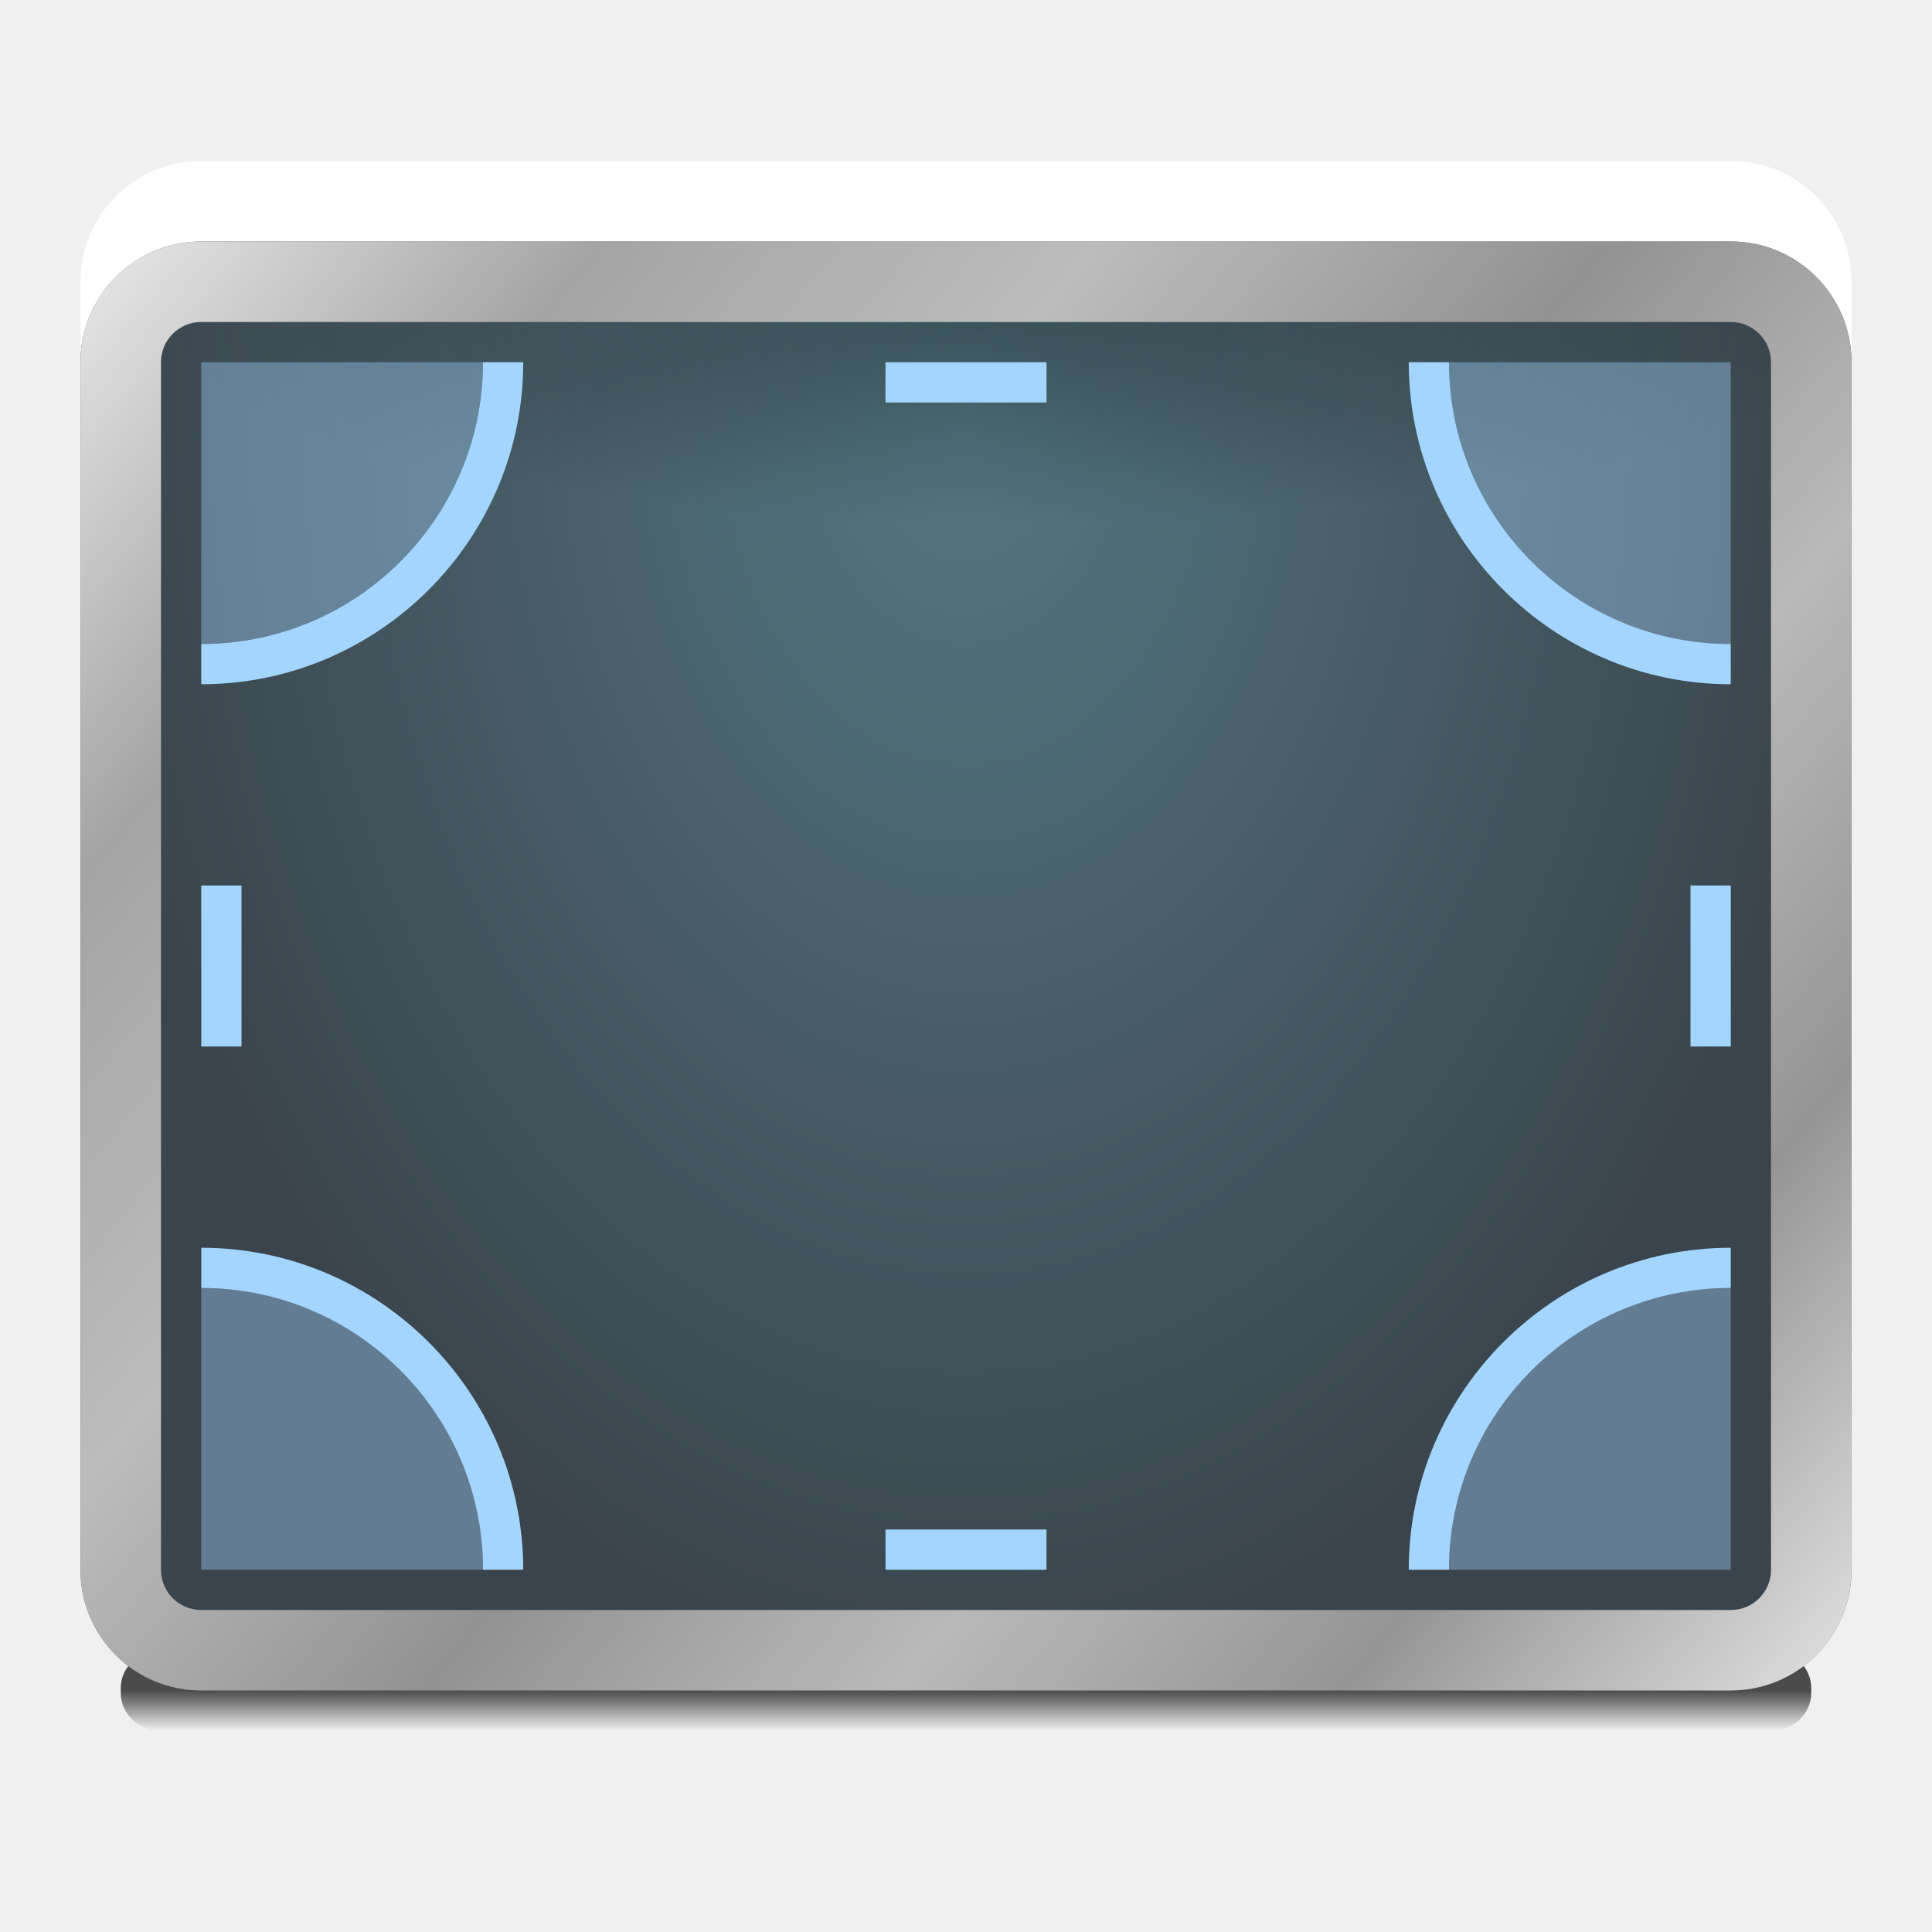
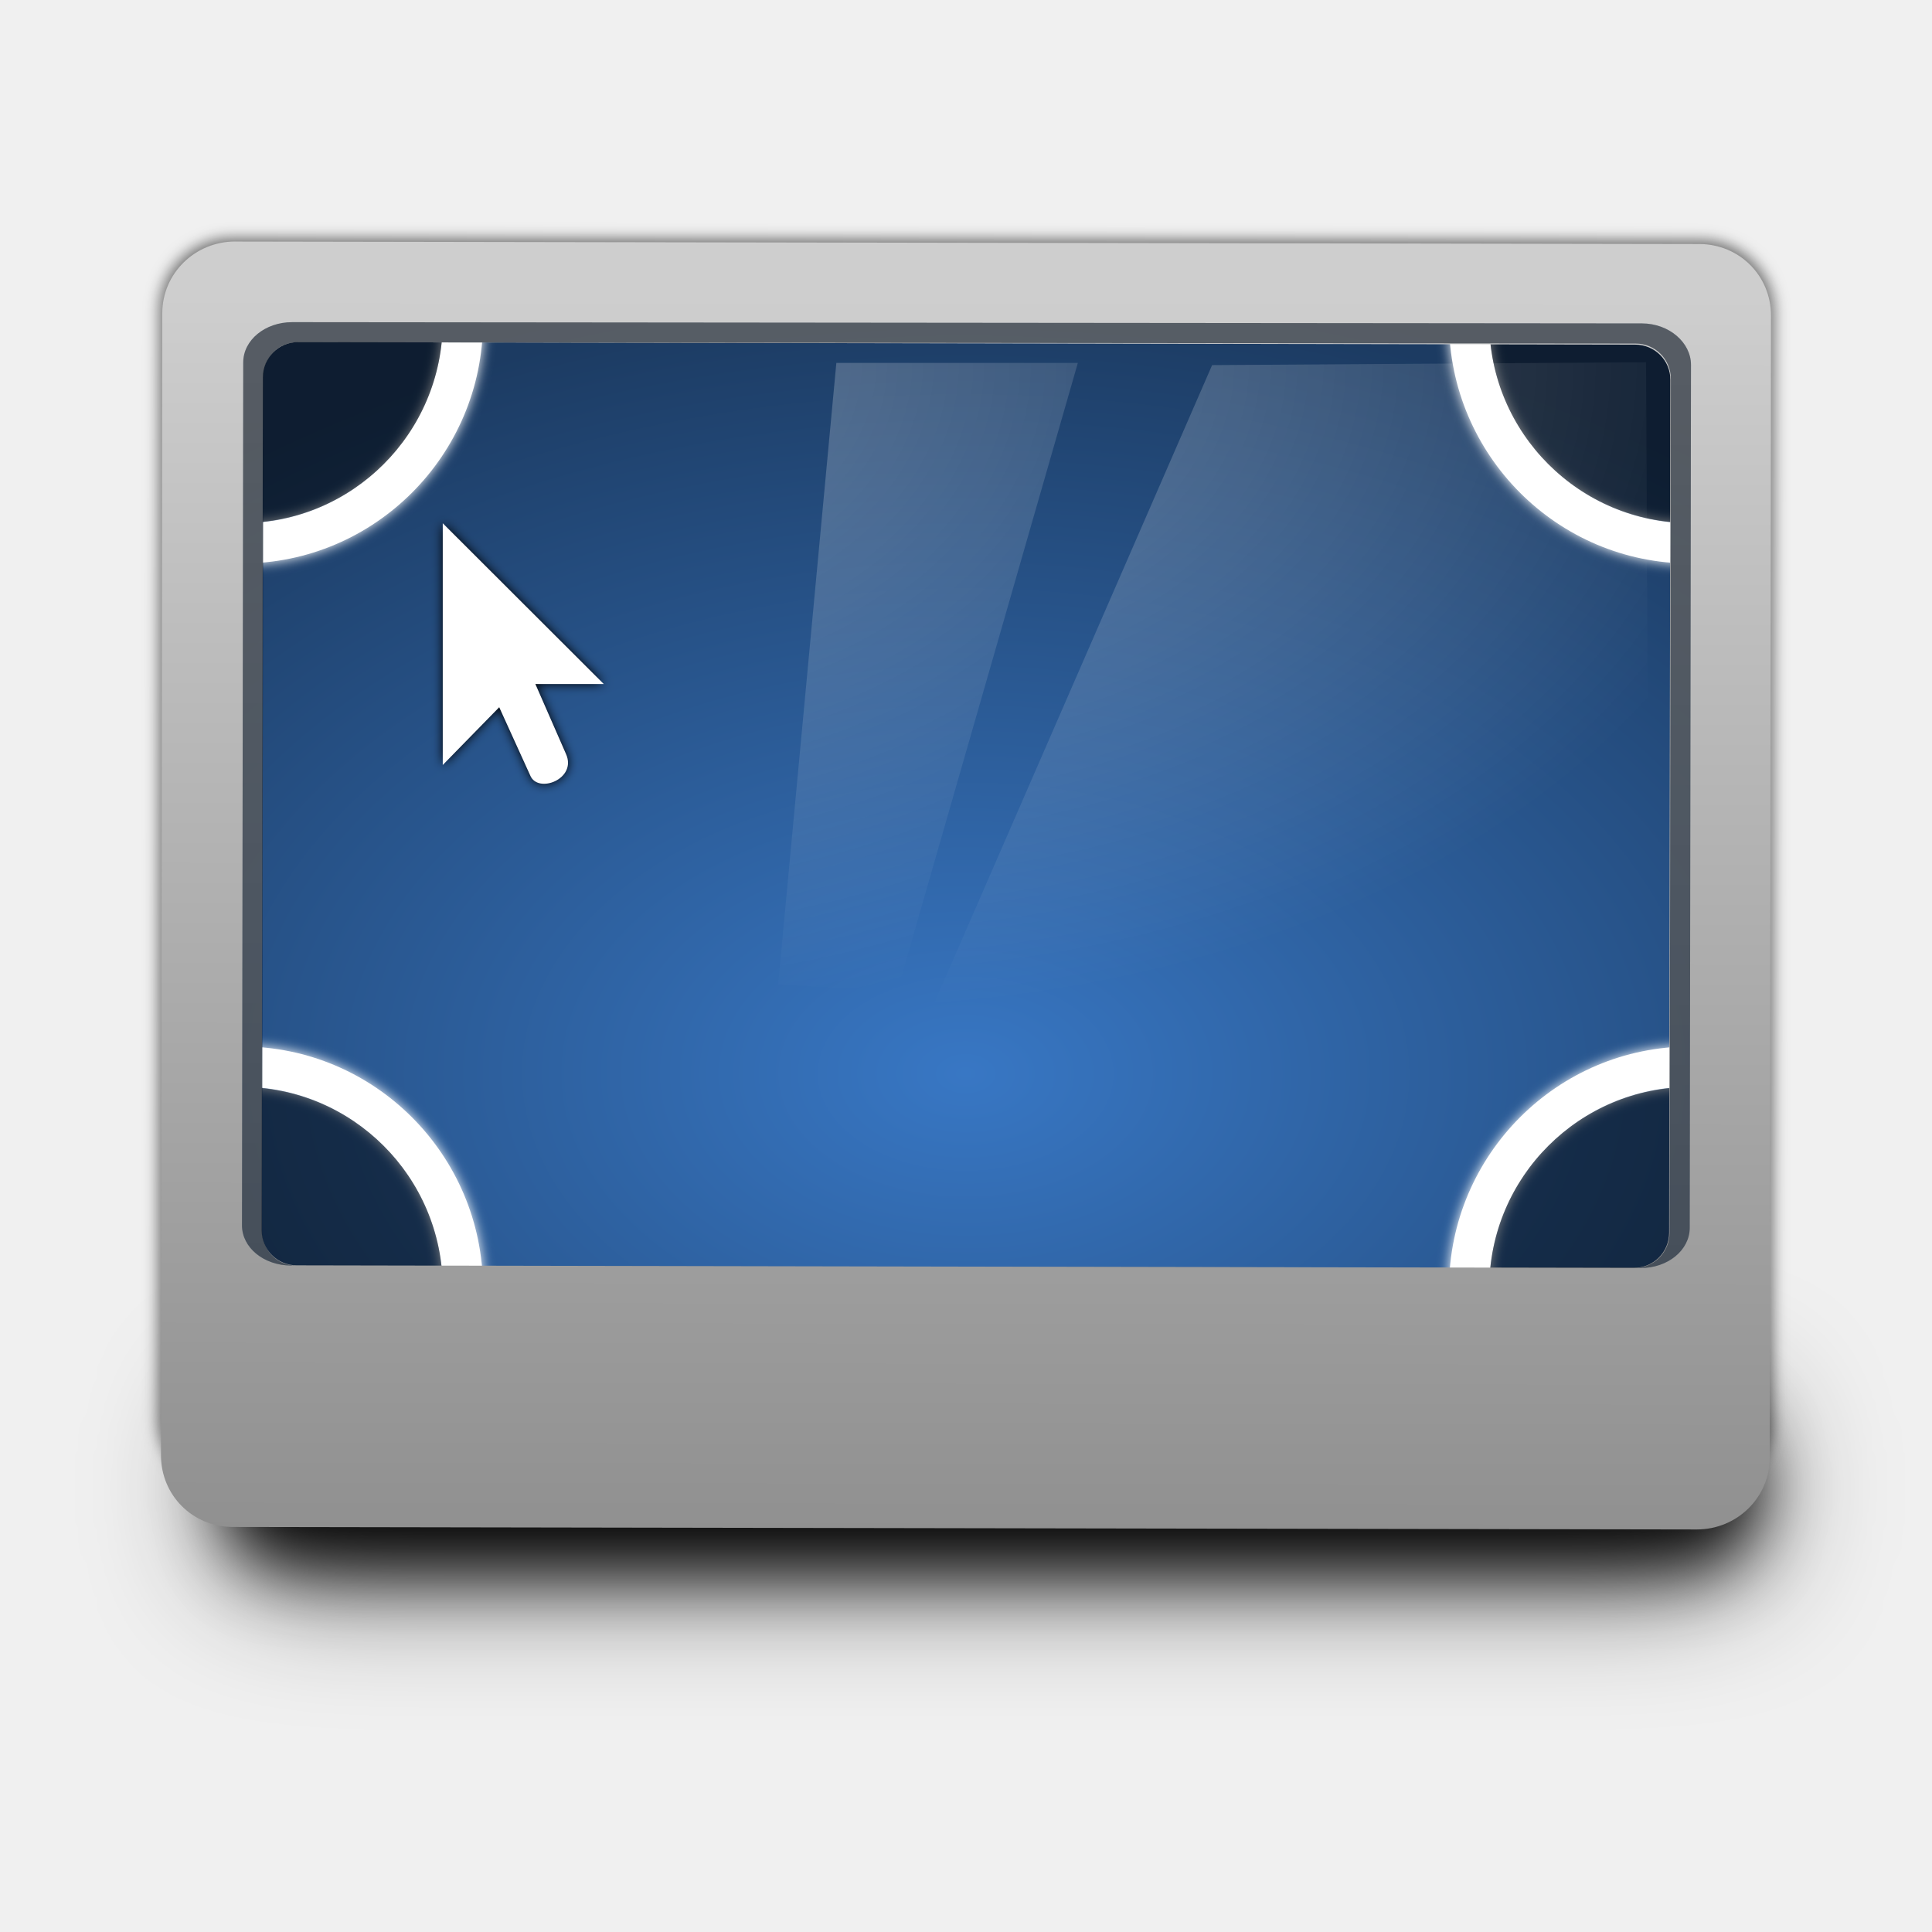
<svg xmlns="http://www.w3.org/2000/svg" xmlns:xlink="http://www.w3.org/1999/xlink" width="48" height="48" id="svg2985" version="1.1">
  <defs id="defs2987">
-     <linearGradient id="linearGradient3857">
-       <stop id="stop3859" offset="0" style="stop-color:#547781;stop-opacity:1" />
-       <stop id="stop3865" offset="1" style="stop-color:#3a444c;stop-opacity:1" />
+     <linearGradient id="linearGradient4195">
+       <stop id="stop4197" offset="0" style="stop-color:#df5e28;stop-opacity:0.941;" />
+       <stop id="stop4199" offset="1" style="stop-color:#1a1716;stop-opacity:0.941" />
    </linearGradient>
-     <linearGradient id="linearGradient3927-5">
-       <stop id="stop3929-2" offset="0" style="stop-color:#eaeaea;stop-opacity:1" />
-       <stop style="stop-color:#a4a4a4;stop-opacity:1" offset="0.176" id="stop3931-3" />
-       <stop style="stop-color:#bcbcbc;stop-opacity:1" offset="0.345" id="stop3933-0" />
-       <stop style="stop-color:#929292;stop-opacity:1" offset="0.517" id="stop3935-3" />
-       <stop id="stop3937-3" offset="0.676" style="stop-color:#b9b9b9;stop-opacity:1" />
-       <stop style="stop-color:#959595;stop-opacity:1" offset="0.828" id="stop3939-5" />
-       <stop id="stop3941-0" offset="1" style="stop-color:#e3e3e3;stop-opacity:1" />
+     <linearGradient id="linearGradient10954">
+       <stop style="stop-color:#909090;stop-opacity:1;" offset="0" id="stop10956" />
+       <stop style="stop-color:#cecece;stop-opacity:1" offset="1" id="stop10958" />
    </linearGradient>
-     <linearGradient id="linearGradient4030-7">
-       <stop style="stop-color:#000000;stop-opacity:1;" offset="0" id="stop4032-1" />
-       <stop style="stop-color:#000000;stop-opacity:0;" offset="1" id="stop4034-3" />
+     <linearGradient id="linearGradient10938">
+       <stop style="stop-color:#dadada;stop-opacity:1" offset="0" id="stop10940" />
+       <stop style="stop-color:#f6f6f5;stop-opacity:1" offset="1" id="stop10942" />
    </linearGradient>
-     <linearGradient xlink:href="#linearGradient3927-5" id="linearGradient3284" gradientUnits="userSpaceOnUse" gradientTransform="translate(0,17)" x1="2" y1="5" x2="46" y2="41" />
-     <linearGradient xlink:href="#linearGradient4030-7" id="linearGradient3291" gradientUnits="userSpaceOnUse" gradientTransform="translate(2,13)" x1="6" y1="45" x2="6" y2="46" />
-     <linearGradient id="linearGradient3981-8">
-       <stop style="stop-color:#000000;stop-opacity:0.292" offset="0" id="stop3983-8" />
-       <stop style="stop-color:#000000;stop-opacity:0;" offset="1" id="stop3985-4" />
+     <linearGradient id="linearGradient11438">
+       <stop style="stop-color:#babdb6;stop-opacity:1;" offset="0" id="stop11440" />
+       <stop style="stop-color:#4a4d46;stop-opacity:1" offset="1" id="stop11442" />
    </linearGradient>
-     <radialGradient r="17" fy="26.3" fx="14.75" cy="26.3" cx="14.75" gradientTransform="matrix(1.0300234e-5,0.2941176,-1.245675,0,57.93754,19.66177)" gradientUnits="userSpaceOnUse" id="radialGradient3308" xlink:href="#linearGradient3981-8" />
-     <radialGradient r="22" fy="22.889" fx="24" cy="22.889" cx="24" gradientTransform="matrix(0,1.454545,-1,0,46.88889,-8.90909)" gradientUnits="userSpaceOnUse" id="radialGradient3062" xlink:href="#linearGradient3857" />
+     <linearGradient id="linearGradient10966">
+       <stop style="stop-color:#ffffff;stop-opacity:1;" offset="0" id="stop10968" />
+       <stop style="stop-color:#f0f0f0;stop-opacity:1" offset="1" id="stop10970" />
+     </linearGradient>
+     <linearGradient id="linearGradient11473">
+       <stop style="stop-color:#3877c4;stop-opacity:1;" offset="0" id="stop11475" />
+       <stop id="stop7562" offset="1" style="stop-color:#1c3b62;stop-opacity:1;" />
+     </linearGradient>
+     <linearGradient id="linearGradient4788">
+       <stop id="stop4790" offset="0" style="stop-color:#ffffff;stop-opacity:1;" />
+       <stop id="stop4792" offset="1" style="stop-color:#ffffff;stop-opacity:0;" />
+     </linearGradient>
+     <radialGradient xlink:href="#linearGradient12771" id="radialGradient12777" cx="144.167" cy="129.174" fx="144.167" fy="129.174" r="97.906" gradientTransform="matrix(1.16579,-0.05054328,0.0329754,0.746793,-28.16094,39.99441)" gradientUnits="userSpaceOnUse" />
+     <linearGradient id="linearGradient12771">
+       <stop style="stop-color:#ffffff;stop-opacity:1;" offset="0" id="stop12773" />
+       <stop style="stop-color:#ffffff;stop-opacity:0;" offset="1" id="stop12775" />
+     </linearGradient>
+     <radialGradient xlink:href="#linearGradient12771" id="radialGradient3521" cx="144.167" cy="129.174" fx="144.167" fy="129.174" r="97.906" gradientTransform="matrix(1.16579,-0.05054328,0.0329754,0.746793,-28.16094,39.99441)" gradientUnits="userSpaceOnUse" />
+     <radialGradient xlink:href="#linearGradient12771" id="radialGradient3529" cx="144.167" cy="129.174" fx="144.167" fy="129.174" r="97.906" gradientTransform="matrix(1.16579,-0.05054328,0.0329754,0.746793,-28.16094,39.99441)" gradientUnits="userSpaceOnUse" />
+     <radialGradient xlink:href="#linearGradient12771" id="radialGradient3537" cx="144.167" cy="129.174" fx="144.167" fy="129.174" r="97.906" gradientTransform="matrix(1.16579,-0.05054328,0.0329754,0.746793,-28.16094,39.99441)" gradientUnits="userSpaceOnUse" />
+     <radialGradient xlink:href="#linearGradient12771" id="radialGradient3545" cx="144.167" cy="129.174" fx="144.167" fy="129.174" r="97.906" gradientTransform="matrix(1.16579,-0.05054328,0.0329754,0.746793,-28.16094,39.99441)" gradientUnits="userSpaceOnUse" />
+     <radialGradient xlink:href="#linearGradient12771" id="radialGradient3553" cx="144.167" cy="129.174" fx="144.167" fy="129.174" r="97.906" gradientTransform="matrix(1.16579,-0.05054328,0.0329754,0.746793,-28.16094,39.99441)" gradientUnits="userSpaceOnUse" />
+     <radialGradient xlink:href="#linearGradient12771" id="radialGradient3561" cx="144.167" cy="129.174" fx="144.167" fy="129.174" r="97.906" gradientTransform="matrix(1.16579,-0.05054328,0.0329754,0.746793,-28.16094,39.99441)" gradientUnits="userSpaceOnUse" />
+     <radialGradient xlink:href="#linearGradient12771" id="radialGradient3569" cx="144.167" cy="129.174" fx="144.167" fy="129.174" r="97.906" gradientTransform="matrix(1.16579,-0.05054328,0.0329754,0.746793,-28.16094,39.99441)" gradientUnits="userSpaceOnUse" />
+     <radialGradient xlink:href="#linearGradient12771" id="radialGradient3577" cx="144.167" cy="129.174" fx="144.167" fy="129.174" r="97.906" gradientTransform="matrix(1.16579,-0.05054328,0.0329754,0.746793,-28.16094,39.99441)" gradientUnits="userSpaceOnUse" />
+     <radialGradient xlink:href="#linearGradient12771" id="radialGradient3585" cx="144.167" cy="129.174" fx="144.167" fy="129.174" r="97.906" gradientTransform="matrix(1.16579,-0.05054328,0.0329754,0.746793,-28.16094,39.99441)" gradientUnits="userSpaceOnUse" />
+     <radialGradient xlink:href="#linearGradient12771" id="radialGradient3593" cx="144.167" cy="129.174" fx="144.167" fy="129.174" r="97.906" gradientTransform="matrix(1.16579,-0.05054328,0.0329754,0.746793,-28.16094,39.99441)" gradientUnits="userSpaceOnUse" />
+     <radialGradient xlink:href="#linearGradient12771" id="radialGradient3601" cx="144.167" cy="129.174" fx="144.167" fy="129.174" r="97.906" gradientTransform="matrix(1.16579,-0.05054328,0.0329754,0.746793,-28.16094,39.99441)" gradientUnits="userSpaceOnUse" />
+     <radialGradient r="97.906" fy="129.174" fx="144.167" cy="129.174" cx="144.167" gradientTransform="matrix(1.16579,-0.05054328,0.0329754,0.746793,-28.16094,39.99441)" gradientUnits="userSpaceOnUse" id="radialGradient3665" xlink:href="#linearGradient12771" />
+     <radialGradient xlink:href="#linearGradient10966" id="radialGradient3348" gradientUnits="userSpaceOnUse" gradientTransform="matrix(0.1709132,2.3948575e-4,-1.885288e-4,0.1345469,-0.8241495,18.42583)" cx="149.565" cy="258.761" fx="149.565" fy="258.761" r="116.231" />
+     <linearGradient xlink:href="#linearGradient10938" id="linearGradient3355" gradientUnits="userSpaceOnUse" gradientTransform="matrix(0.1760192,0,0,0.1798063,-1.587065,12.33736)" x1="134.833" y1="68.529" x2="171.903" y2="206.876" />
+     <linearGradient xlink:href="#linearGradient11438" id="linearGradient3357" gradientUnits="userSpaceOnUse" x1="184.951" y1="149.21" x2="185.071" y2="236.397" gradientTransform="matrix(0.1798054,0,0,0.1798054,-0.6386018,10.85333)" />
+     <radialGradient xlink:href="#linearGradient12771" id="radialGradient3387" gradientUnits="userSpaceOnUse" gradientTransform="matrix(1.16579,-0.05054328,0.0329754,0.746793,-28.16094,39.99441)" cx="144.167" cy="129.174" fx="144.167" fy="129.174" r="97.906" />
+     <radialGradient xlink:href="#linearGradient4788" id="radialGradient3404" gradientUnits="userSpaceOnUse" gradientTransform="matrix(-1.824376,0.00876531,-0.00620867,-1.307801,609.5291,98.0673)" cx="326.021" cy="58" fx="326.021" fy="58" r="12.5" />
+     <radialGradient xlink:href="#linearGradient4788" id="radialGradient3407" gradientUnits="userSpaceOnUse" gradientTransform="matrix(-1.888202,0.00857771,-0.00642588,-1.279811,636.8603,96.52335)" cx="326.021" cy="58" fx="326.021" fy="58" r="12.5" />
+     <radialGradient xlink:href="#linearGradient11473" id="radialGradient4014" gradientUnits="userSpaceOnUse" gradientTransform="matrix(0.2708409,0,0,0.1777665,-16.45829,8.840227)" cx="149.565" cy="190.137" fx="149.565" fy="190.137" r="108.515" />
+     <radialGradient xlink:href="#linearGradient11473" id="radialGradient4017" gradientUnits="userSpaceOnUse" gradientTransform="matrix(0.2785812,3.9175803e-4,-2.5360296e-4,0.1816378,-17.6272,7.97491)" cx="149.565" cy="190.137" fx="149.565" fy="190.137" r="108.515" />
+     <linearGradient xlink:href="#linearGradient10954" id="linearGradient4020" gradientUnits="userSpaceOnUse" gradientTransform="matrix(0.1696838,2.3939518e-4,-2.3776336e-4,0.1708486,-1.344677,13.52782)" x1="141.315" y1="237.286" x2="141.315" y2="57.029" />
+     <radialGradient xlink:href="#linearGradient4195-5" id="radialGradient3889" gradientUnits="userSpaceOnUse" gradientTransform="matrix(0.2031251,-0.08812329,0.1236326,0.3357866,-42.38554,-18.85971)" cx="189.702" cy="230.104" fx="189.702" fy="230.104" r="108.515" />
+     <linearGradient id="linearGradient4195-5">
+       <stop id="stop4197-5" offset="0" style="stop-color:#ff5200;stop-opacity:1;" />
+       <stop id="stop4199-9" offset="1" style="stop-color:#1a1716;stop-opacity:0.941" />
+     </linearGradient>
+     <radialGradient r="108.515" fy="230.104" fx="189.702" cy="230.104" cx="189.702" gradientTransform="matrix(0.2031251,-0.08812329,0.1236326,0.3357866,-42.94693,-18.04641)" gradientUnits="userSpaceOnUse" id="radialGradient3099" xlink:href="#linearGradient4195-5" />
+     <filter id="filter3843">
+       <feGaussianBlur stdDeviation="1.059" id="feGaussianBlur3845" />
+     </filter>
+     <filter color-interpolation-filters="sRGB" id="filter11490-5-0" x="-0.107" width="1.214" y="-1.352" height="3.703">
+       <feGaussianBlur stdDeviation="1.83" id="feGaussianBlur11492-5-8" />
+     </filter>
+     <filter color-interpolation-filters="sRGB" id="filter11472-2-8" x="-0.052" width="1.104" y="-0.655" height="2.311">
+       <feGaussianBlur stdDeviation="0.887" id="feGaussianBlur11474-3-4" />
+     </filter>
+     <filter id="filter3844">
+       <feGaussianBlur stdDeviation="0.131" id="feGaussianBlur3846" />
+     </filter>
+     <filter id="filter3886">
+       <feGaussianBlur stdDeviation="0.15" id="feGaussianBlur3888" />
+     </filter>
  </defs>
  <g id="layer1" transform="translate(0,-16)">
-     <rect style="opacity:0.685;fill:url(#linearGradient3291);fill-opacity:1;stroke:none" id="rect4020-0" width="42" height="2" x="3" y="57" rx="1" ry="0.938" />
-     <rect ry="3" rx="3" y="20" x="2" height="36" width="44" id="rect3943-4" style="fill:#ffffff;fill-opacity:1;stroke:none" />
-     <rect ry="3" rx="3" y="22" x="2" height="36" width="44" id="rect3115" style="fill:url(#radialGradient3062);fill-opacity:1;stroke:none" />
-     <rect style="fill:url(#radialGradient3308);fill-opacity:1;stroke:none" id="rect3964-1" width="40" height="5" x="4" y="24" rx="0" ry="0" />
-     <path transform="matrix(0.6363636,0,0,-0.6363636,0.5454546,62)" d="M 18,11 C 18,17.075 13.075,22 7,22 L 7,11 z" id="path3845" style="opacity:0.386;fill:#a4d5ff;fill-opacity:1;stroke:none" />
-     <path style="opacity:0.386;fill:#a4d5ff;fill-opacity:1;stroke:none" id="path3841" d="M 18,11 C 18,17.075 13.075,22 7,22 L 7,11 z" transform="matrix(0.6363636,0,0,0.6363636,0.5454544,18)" />
-     <path style="opacity:0.386;fill:#a4d5ff;fill-opacity:1;stroke:none" id="path3847" d="M 18,11 C 18,17.075 13.075,22 7,22 L 7,11 z" transform="matrix(-0.6363636,0,0,-0.6363636,47.45455,62)" />
-     <path transform="matrix(-0.6363636,0,0,0.6363636,47.45455,18)" d="M 18,11 C 18,17.075 13.075,22 7,22 L 7,11 z" id="path3834" style="opacity:0.386;fill:#a4d5ff;fill-opacity:1;stroke:none" />
-     <path style="font-size:medium;font-style:normal;font-variant:normal;font-weight:normal;font-stretch:normal;text-indent:0;text-align:start;text-decoration:none;line-height:normal;letter-spacing:normal;word-spacing:normal;text-transform:none;direction:ltr;block-progression:tb;writing-mode:lr-tb;text-anchor:start;baseline-shift:baseline;color:#000000;fill:#a4d5ff;fill-opacity:1;stroke:none;stroke-width:2;marker:none;visibility:visible;display:inline;overflow:visible;enable-background:accumulate;font-family:Sans;-inkscape-font-specification:Sans" d="m 5,47 0,1 c 3.866,0 7,3.134 7,7 l 1,0 C 13,50.594 9.406,47 5,47 z" id="path3849" />
-     <path id="path3843" d="m 5,33 0,-1 C 8.866,32 12,28.866 12,25 l 1,0 c 0,4.406 -3.594,8 -8,8 z" style="font-size:medium;font-style:normal;font-variant:normal;font-weight:normal;font-stretch:normal;text-indent:0;text-align:start;text-decoration:none;line-height:normal;letter-spacing:normal;word-spacing:normal;text-transform:none;direction:ltr;block-progression:tb;writing-mode:lr-tb;text-anchor:start;baseline-shift:baseline;color:#000000;fill:#a4d5ff;fill-opacity:1;stroke:none;stroke-width:2;marker:none;visibility:visible;display:inline;overflow:visible;enable-background:accumulate;font-family:Sans;-inkscape-font-specification:Sans" />
-     <path id="path3851" d="m 43,47 0,1 c -3.866,0 -7,3.134 -7,7 l -1,0 c 0,-4.406 3.594,-8 8,-8 z" style="font-size:medium;font-style:normal;font-variant:normal;font-weight:normal;font-stretch:normal;text-indent:0;text-align:start;text-decoration:none;line-height:normal;letter-spacing:normal;word-spacing:normal;text-transform:none;direction:ltr;block-progression:tb;writing-mode:lr-tb;text-anchor:start;baseline-shift:baseline;color:#000000;fill:#a4d5ff;fill-opacity:1;stroke:none;stroke-width:2;marker:none;visibility:visible;display:inline;overflow:visible;enable-background:accumulate;font-family:Sans;-inkscape-font-specification:Sans" />
-     <path style="font-size:medium;font-style:normal;font-variant:normal;font-weight:normal;font-stretch:normal;text-indent:0;text-align:start;text-decoration:none;line-height:normal;letter-spacing:normal;word-spacing:normal;text-transform:none;direction:ltr;block-progression:tb;writing-mode:lr-tb;text-anchor:start;baseline-shift:baseline;color:#000000;fill:#a4d5ff;fill-opacity:1;stroke:none;stroke-width:2;marker:none;visibility:visible;display:inline;overflow:visible;enable-background:accumulate;font-family:Sans;-inkscape-font-specification:Sans" d="m 43,33 0,-1 c -3.866,0 -7,-3.134 -7,-7 l -1,0 c 0,4.406 3.594,8 8,8 z" id="path3824" />
-     <rect style="fill:#a4d5ff;fill-opacity:1;stroke:none" id="rect3039" width="4" height="1" x="22" y="25" rx="0" ry="0" />
-     <rect ry="0" rx="0" y="54" x="22" height="1" width="4" id="rect3035" style="fill:#a4d5ff;fill-opacity:1;stroke:none" />
-     <rect transform="matrix(0,1,-1,0,0,0)" ry="0" rx="0" y="-43" x="38" height="1" width="4" id="rect3037" style="fill:#a4d5ff;fill-opacity:1;stroke:none" />
-     <rect style="fill:#a4d5ff;fill-opacity:1;stroke:none" id="rect3033" width="4" height="1" x="38" y="-6" rx="0" ry="0" transform="matrix(0,1,-1,0,0,0)" />
-     <path style="fill:url(#linearGradient3284);fill-opacity:1;stroke:none" d="m 5,22 c -1.662,0 -3,1.338 -3,3 l 0,30 c 0,1.662 1.338,3 3,3 l 38,0 c 1.662,0 3,-1.338 3,-3 l 0,-30 c 0,-1.662 -1.338,-3 -3,-3 z m 0,2 38,0 c 0.554,0 1,0.446 1,1 l 0,30 c 0,0.554 -0.446,1 -1,1 L 5,56 C 4.446,56 4,55.554 4,55 L 4,25 c 0,-0.554 0.446,-1 1,-1 z" id="path3919-9" />
+     <g id="g3990">
+       <rect transform="matrix(0.9216359,0,0,1,2.480738,-0.248838)" ry="1.625" rx="1.763" y="51.606" x="3.438" height="3.25" width="41.125" id="rect11476" style="color:#000000;fill:#000000;fill-opacity:1;fill-rule:nonzero;stroke:none;stroke-width:1;marker:none;visibility:visible;display:inline;overflow:visible;filter:url(#filter11490-5-0);enable-background:accumulate" />
+       <rect transform="matrix(0.9254159,0,0,1.065246,1.464686,-3.855101)" style="color:#000000;fill:#000000;fill-opacity:1;fill-rule:nonzero;stroke:none;stroke-width:1;marker:none;visibility:visible;display:inline;overflow:visible;filter:url(#filter11472-2-8);enable-background:accumulate" id="rect11446" width="41.125" height="3.25" x="4.437" y="51.731" rx="1.756" ry="1.525" />
+     </g>
+     <rect transform="matrix(0.1702639,2.3308569e-4,-2.3857596e-4,0.1663457,-1.431396,13.67281)" ry="10.788" rx="10.54" y="49.529" x="31.815" height="187" width="235.5" id="rect10522" style="opacity:0.556;color:#000000;fill:#000000;fill-opacity:1;fill-rule:nonzero;stroke:none;stroke-width:2;marker:none;visibility:visible;display:inline;overflow:visible;enable-background:accumulate;filter:url(#filter3843)" />
+     <rect transform="matrix(0.999999,0.00141561,-0.00138697,0.999999,0,0)" ry="0.877" rx="0.872" y="24.489" x="6.565" height="22.953" width="34.971" id="rect10538" style="color:#000000;fill:url(#radialGradient4014);fill-opacity:1;fill-rule:nonzero;stroke:none;stroke-width:2;marker:none;visibility:visible;display:inline;overflow:visible;enable-background:accumulate" />
+     <path style="fill:#ffffff;fill-opacity:1;stroke:none" d="m 42,30 0,-1 c -2.756,0 -4.992,-2.244 -5,-5 l -1,0 c 0.01,3.307 2.693,6 6,6 z" id="path3926" />
+     <path id="path3930" transform="matrix(-1,0,0,-1,48,56)" d="m 6,26 0,1 c 2.756,0 4.992,2.244 5,5 l 1,0 C 11.99,28.693 9.307,26 6,26 z" style="fill:#ffffff;fill-opacity:1;stroke:none;filter:url(#filter3886)" />
+     <path transform="matrix(0,1.428571,-1.666674,0,92.00021,13.27874)" d="m 11,30 c 0,1.653 -1.561,2.995 -3.49,3 L 7.5,30 z" id="path3932" style="opacity:0.5;fill:#000000;fill-opacity:1;stroke:none" />
+     <path id="path3936" d="m 42,42 0,1 c -2.756,0 -4.992,2.244 -5,5 l -1,0 c 0.01,-3.307 2.693,-6 6,-6 z" style="fill:#ffffff;fill-opacity:1;stroke:none" />
+     <path style="fill:#ffffff;fill-opacity:1;stroke:none;filter:url(#filter3886)" d="m 6,26 0,1 c 2.756,0 4.992,2.244 5,5 l 1,0 C 11.99,28.693 9.307,26 6,26 z" transform="matrix(-1,0,0,1,48,16)" id="path3940" />
+     <path style="opacity:0.5;fill:#000000;fill-opacity:1;stroke:none" id="path3942" d="m 11,30 c 0,1.653 -1.561,2.995 -3.49,3 L 7.5,30 z" transform="matrix(0,-1.428571,-1.666674,0,92.00021,58.72126)" />
+     <path id="path3902" d="m 6,30 0,-1 c 2.756,0 4.992,-2.244 5,-5 l 1,0 c -0.01,3.307 -2.693,6 -6,6 z" style="fill:#ffffff;fill-opacity:1;stroke:none" />
+     <path style="fill:#ffffff;fill-opacity:1;stroke:none;filter:url(#filter3886)" d="m 6,26 0,1 c 2.756,0 4.992,2.244 5,5 l 1,0 C 11.99,28.693 9.307,26 6,26 z" transform="matrix(1,0,0,-1,0,56)" id="path3906" />
+     <path style="opacity:0.5;fill:#000000;fill-opacity:1;stroke:none" id="path3908" d="m 11,30 c 0,1.653 -1.561,2.995 -3.49,3 L 7.5,30 z" transform="matrix(0,1.428571,1.666674,0,-44.00021,13.27874)" />
+     <path id="path3880" d="m 6,42 0,1 c 2.756,0 4.992,2.244 5,5 l 1,0 C 11.99,44.693 9.307,42 6,42 z" style="fill:#ffffff;fill-opacity:1;stroke:none;filter:url(#filter3886)" />
+     <path style="fill:#ffffff;fill-opacity:1;stroke:none" d="m 6,42 0,1 c 2.756,0 4.992,2.244 5,5 l 1,0 C 11.99,44.693 9.307,42 6,42 z" id="path3071" />
+     <path transform="matrix(0,-1.428571,1.666674,0,-44.00021,58.72126)" d="m 11,30 c 0,1.653 -1.561,2.995 -3.49,3 L 7.5,30 z" id="path3874" style="opacity:0.5;fill:#000000;fill-opacity:1;stroke:none" />
+     <path style="color:#000000;fill:url(#linearGradient4020);fill-opacity:1;fill-rule:nonzero;stroke:none;stroke-width:2;marker:none;visibility:visible;display:inline;overflow:visible;enable-background:accumulate" d="m 5.844,22 c -0.994,-0.001 -1.811,0.787 -1.812,1.781 L 4,52.156 c -0.001,0.994 0.787,1.78 1.781,1.781 l 36.375,0.062 c 0.994,0.001 1.811,-0.787 1.812,-1.781 L 44,23.844 c 0.001,-0.994 -0.787,-1.78 -1.781,-1.781 l -36.375,-0.062 z m 1.562,2.5 33.219,0.062 c 0.483,6.84e-4 0.876,0.389 0.875,0.875 l -0.031,21.188 c -6.74e-4,0.486 -0.392,0.876 -0.875,0.875 L 7.375,47.437 C 6.892,47.437 6.499,47.048 6.5,46.562 l 0.031,-21.188 c 6.74e-4,-0.486 0.392,-0.876 0.875,-0.875 z" id="rect10524" />
+     <path style="opacity:0.342;color:#000000;fill:url(#radialGradient4017);fill-opacity:1;fill-rule:nonzero;stroke:none;stroke-width:2;marker:none;visibility:visible;display:inline;overflow:visible;enable-background:accumulate" d="m 7.262,24.004 c -0.676,-9.51e-4 -1.218,0.444 -1.219,1 l -0.031,21.438 c -7.77e-4,0.556 0.543,0.999 1.219,1 l 0.125,0 c -0.483,-6.84e-4 -0.844,-0.389 -0.844,-0.875 l 0.031,-21.188 c 6.74e-4,-0.486 0.361,-0.876 0.844,-0.875 l 33.25,0.031 c 0.483,6.84e-4 0.876,0.389 0.875,0.875 l -0.031,21.219 c -6.74e-4,0.486 -0.392,0.876 -0.875,0.875 l 0.156,0 c 0.676,9.5e-4 1.218,-0.444 1.219,-1 l 0.031,-21.438 c 7.77e-4,-0.556 -0.543,-1.03 -1.219,-1.031 l -33.531,-0.031 z" id="rect10528" />
+     <path id="path10592" d="m 20.779,25.016 6,0 -4.486,15.605 -2.96,-0.161 z" style="opacity:0.3;fill:url(#radialGradient3404);fill-opacity:1;stroke:none;display:inline;enable-background:new" />
+     <rect style="fill:none;fill-opacity:1;stroke:none" id="rect4189" width="16.705" height="23.776" x="6.718" y="7.253" rx="0.872" ry="0.877" transform="translate(0,16)" />
+     <path d="m 11,29 0,6.006 1.403,-1.435 0.77,1.694 c 0.188,0.464 1.168,0.091 0.89,-0.53 l -0.762,-1.741 1.699,0 z" id="path3842" style="color:#000000;fill:#000000;fill-opacity:1;fill-rule:nonzero;stroke:none;stroke-width:0.3;marker:none;visibility:visible;display:block;overflow:visible;filter:url(#filter3844);enable-background:accumulate" />
+     <path style="color:#000000;fill:#ffffff;fill-opacity:1;fill-rule:nonzero;stroke:none;stroke-width:0.3;marker:none;visibility:visible;display:block;overflow:visible;enable-background:accumulate" id="path6242" d="m 11,29 0,6.006 1.403,-1.435 0.77,1.694 c 0.188,0.464 1.168,0.091 0.89,-0.53 l -0.762,-1.741 1.699,0 z" />
+     <path id="path4477" d="m 7.262,24.004 c -0.676,-9.51e-4 -1.218,0.444 -1.219,1 l -0.031,21.438 c -7.77e-4,0.556 0.543,0.999 1.219,1 l 0.125,0 c -0.483,-6.84e-4 -0.844,-0.389 -0.844,-0.875 l 0.031,-21.188 c 6.74e-4,-0.486 0.361,-0.876 0.844,-0.875 l 33.25,0.031 c 0.483,6.84e-4 0.876,0.389 0.875,0.875 l -0.031,21.219 c -6.74e-4,0.486 -0.392,0.876 -0.875,0.875 l 0.156,0 c 0.676,9.5e-4 1.218,-0.444 1.219,-1 l 0.031,-21.438 c 7.77e-4,-0.556 -0.543,-1.03 -1.219,-1.031 l -33.531,-0.031 z" style="opacity:0.4;color:#000000;fill:#000000;fill-opacity:1;fill-rule:nonzero;stroke:none;stroke-width:2;marker:none;visibility:visible;display:inline;overflow:visible;enable-background:accumulate" />
+     <path style="opacity:0.3;fill:url(#radialGradient3407);fill-opacity:1;stroke:none;display:inline;enable-background:new" d="M 30.115,25.071 40.895,25 41,45.909 21,46 z" id="path10590" />
  </g>
</svg>
